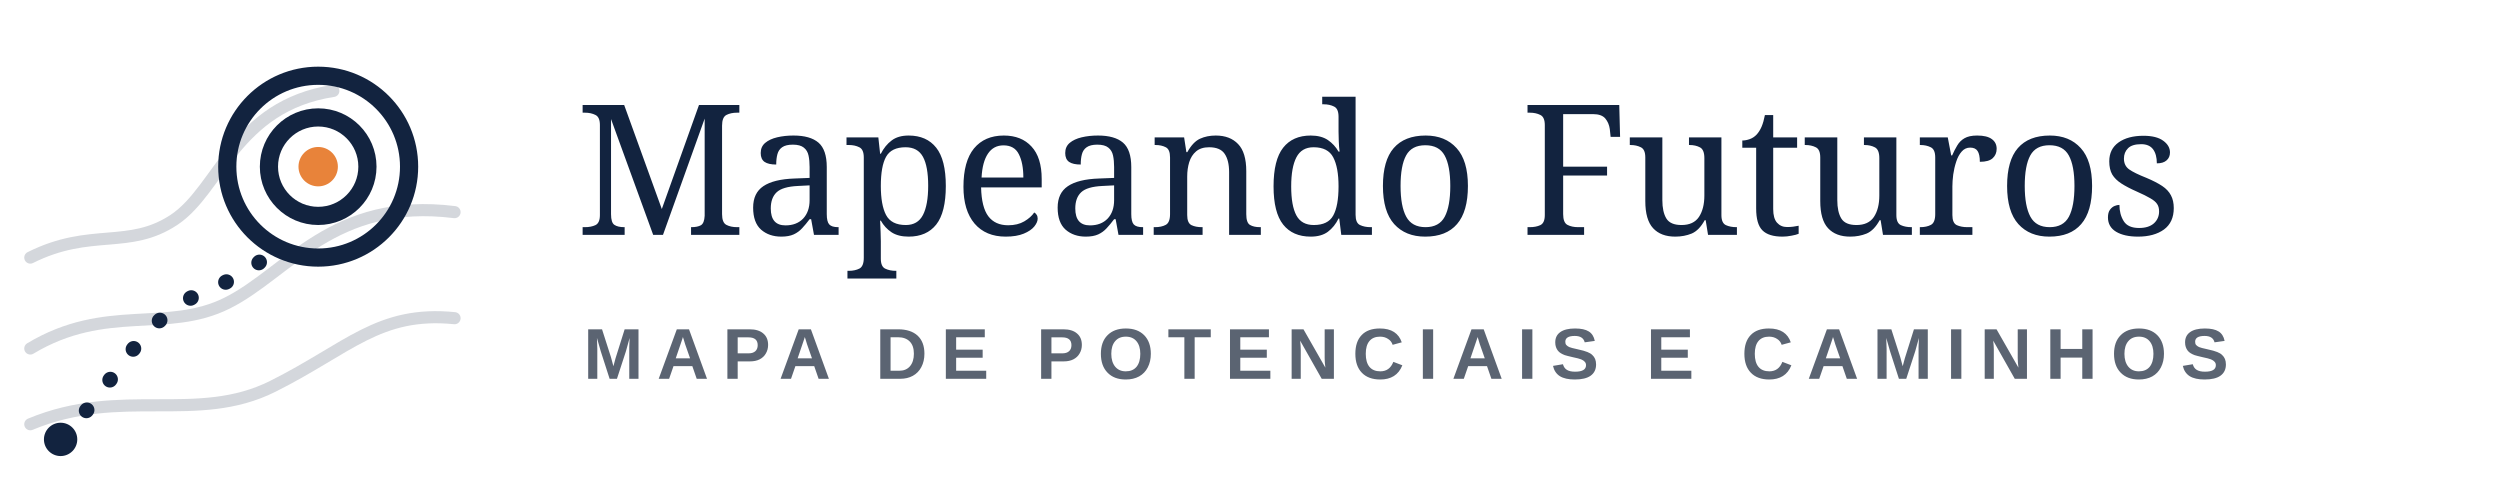
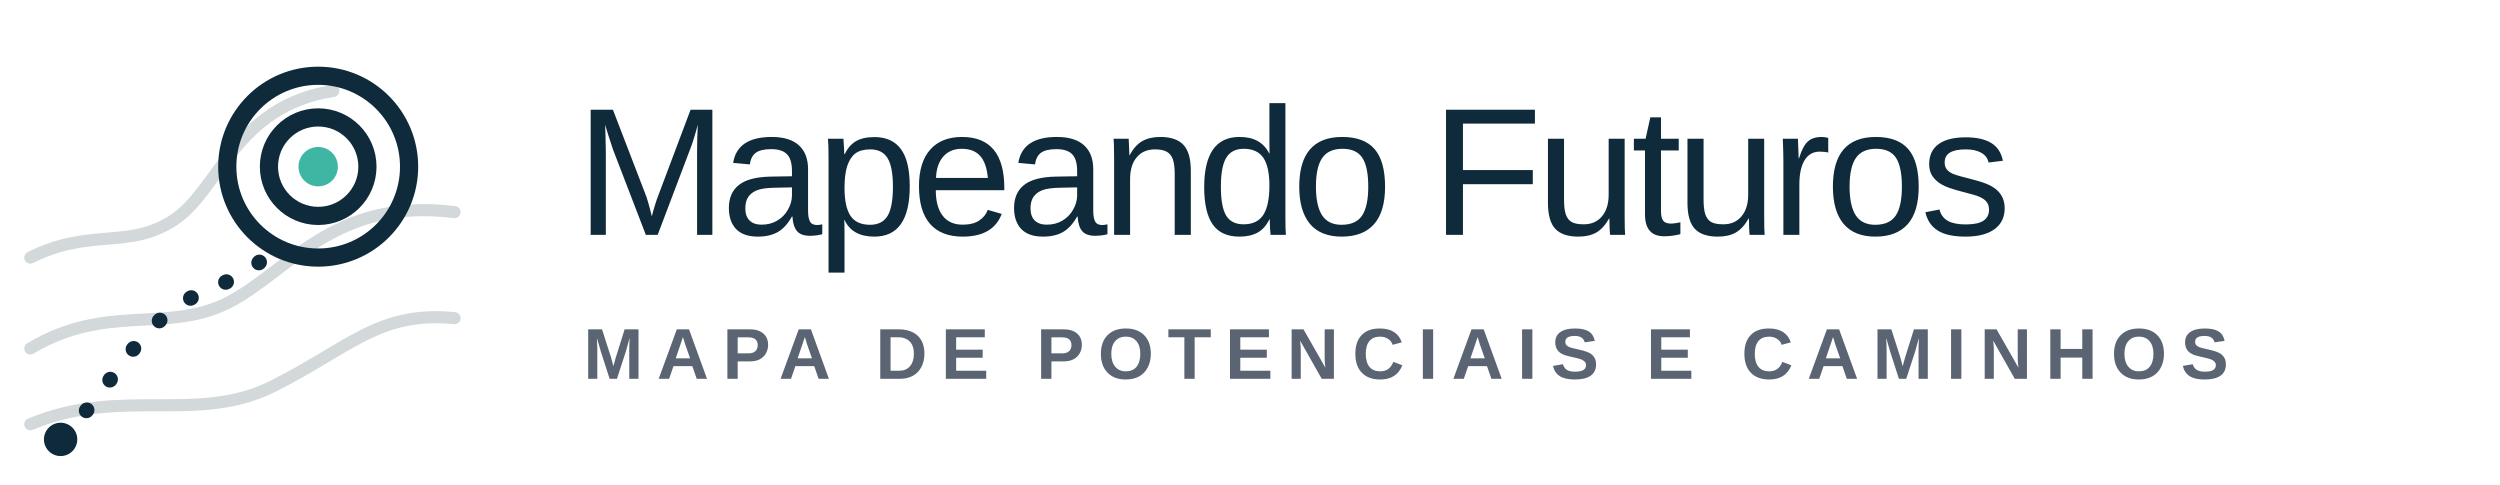
<svg xmlns="http://www.w3.org/2000/svg" viewBox="0 0 330 64" fill="none">
  <g>
-     <path d="M4 46c10-6 18-2 26-6s14-14 30-12" stroke="#12233F" stroke-opacity=".18" stroke-width="1.6" stroke-linecap="round" />
-     <path d="M4 56c12-5 22 0 32-5s14-10 24-9" stroke="#12233F" stroke-opacity=".18" stroke-width="1.6" stroke-linecap="round" />
-     <path d="M4 34c8-4 13-1 19-5S31 14 44 12" stroke="#12233F" stroke-opacity=".18" stroke-width="1.6" stroke-linecap="round" />
-     <path d="M8 58C16 50 18 42 28 38s6-5 7-8" stroke="#12233F" stroke-width="2" stroke-linecap="round" stroke-dasharray="0.1 5" />
-     <circle cx="42" cy="22" r="12" stroke="#12233F" stroke-width="2.4" />
-     <circle cx="42" cy="22" r="6.5" stroke="#12233F" stroke-width="2.4" />
-     <circle cx="42" cy="22" r="2.6" fill="#E8833A" />
-     <circle cx="8" cy="58" r="2.2" fill="#12233F" />
+     <path d="M4 46c10-6 18-2 26-6s14-14 30-12" stroke="#0E2A3B" stroke-opacity=".18" stroke-width="1.6" stroke-linecap="round" />
+     <path d="M4 56c12-5 22 0 32-5s14-10 24-9" stroke="#0E2A3B" stroke-opacity=".18" stroke-width="1.6" stroke-linecap="round" />
+     <path d="M4 34c8-4 13-1 19-5S31 14 44 12" stroke="#0E2A3B" stroke-opacity=".18" stroke-width="1.6" stroke-linecap="round" />
+     <path d="M8 58C16 50 18 42 28 38s6-5 7-8" stroke="#0E2A3B" stroke-width="2" stroke-linecap="round" stroke-dasharray="0.1 5" />
+     <circle cx="42" cy="22" r="12" stroke="#0E2A3B" stroke-width="2.4" />
+     <circle cx="42" cy="22" r="6.5" stroke="#0E2A3B" stroke-width="2.4" />
+     <circle cx="42" cy="22" r="2.6" fill="#3FB5A3" />
+     <circle cx="8" cy="58" r="2.2" fill="#0E2A3B" />
  </g>
-   <text x="76" y="31" font-family="Fraunces, Georgia, serif" font-size="24" font-weight="500" fill="#12233F" letter-spacing="-0.3">Mapeando Futuros</text>
+   <text x="76" y="31" font-family="Sora, Arial, sans-serif" font-size="24" font-weight="400" fill="#0E2A3B" letter-spacing="-0.8">Mapeando Futuros</text>
  <text x="77" y="50" font-family="Manrope, Arial, sans-serif" font-size="9.5" font-weight="600" fill="#5B6472" letter-spacing="1.8">MAPA DE POTENCIAIS E CAMINHOS</text>
</svg>
